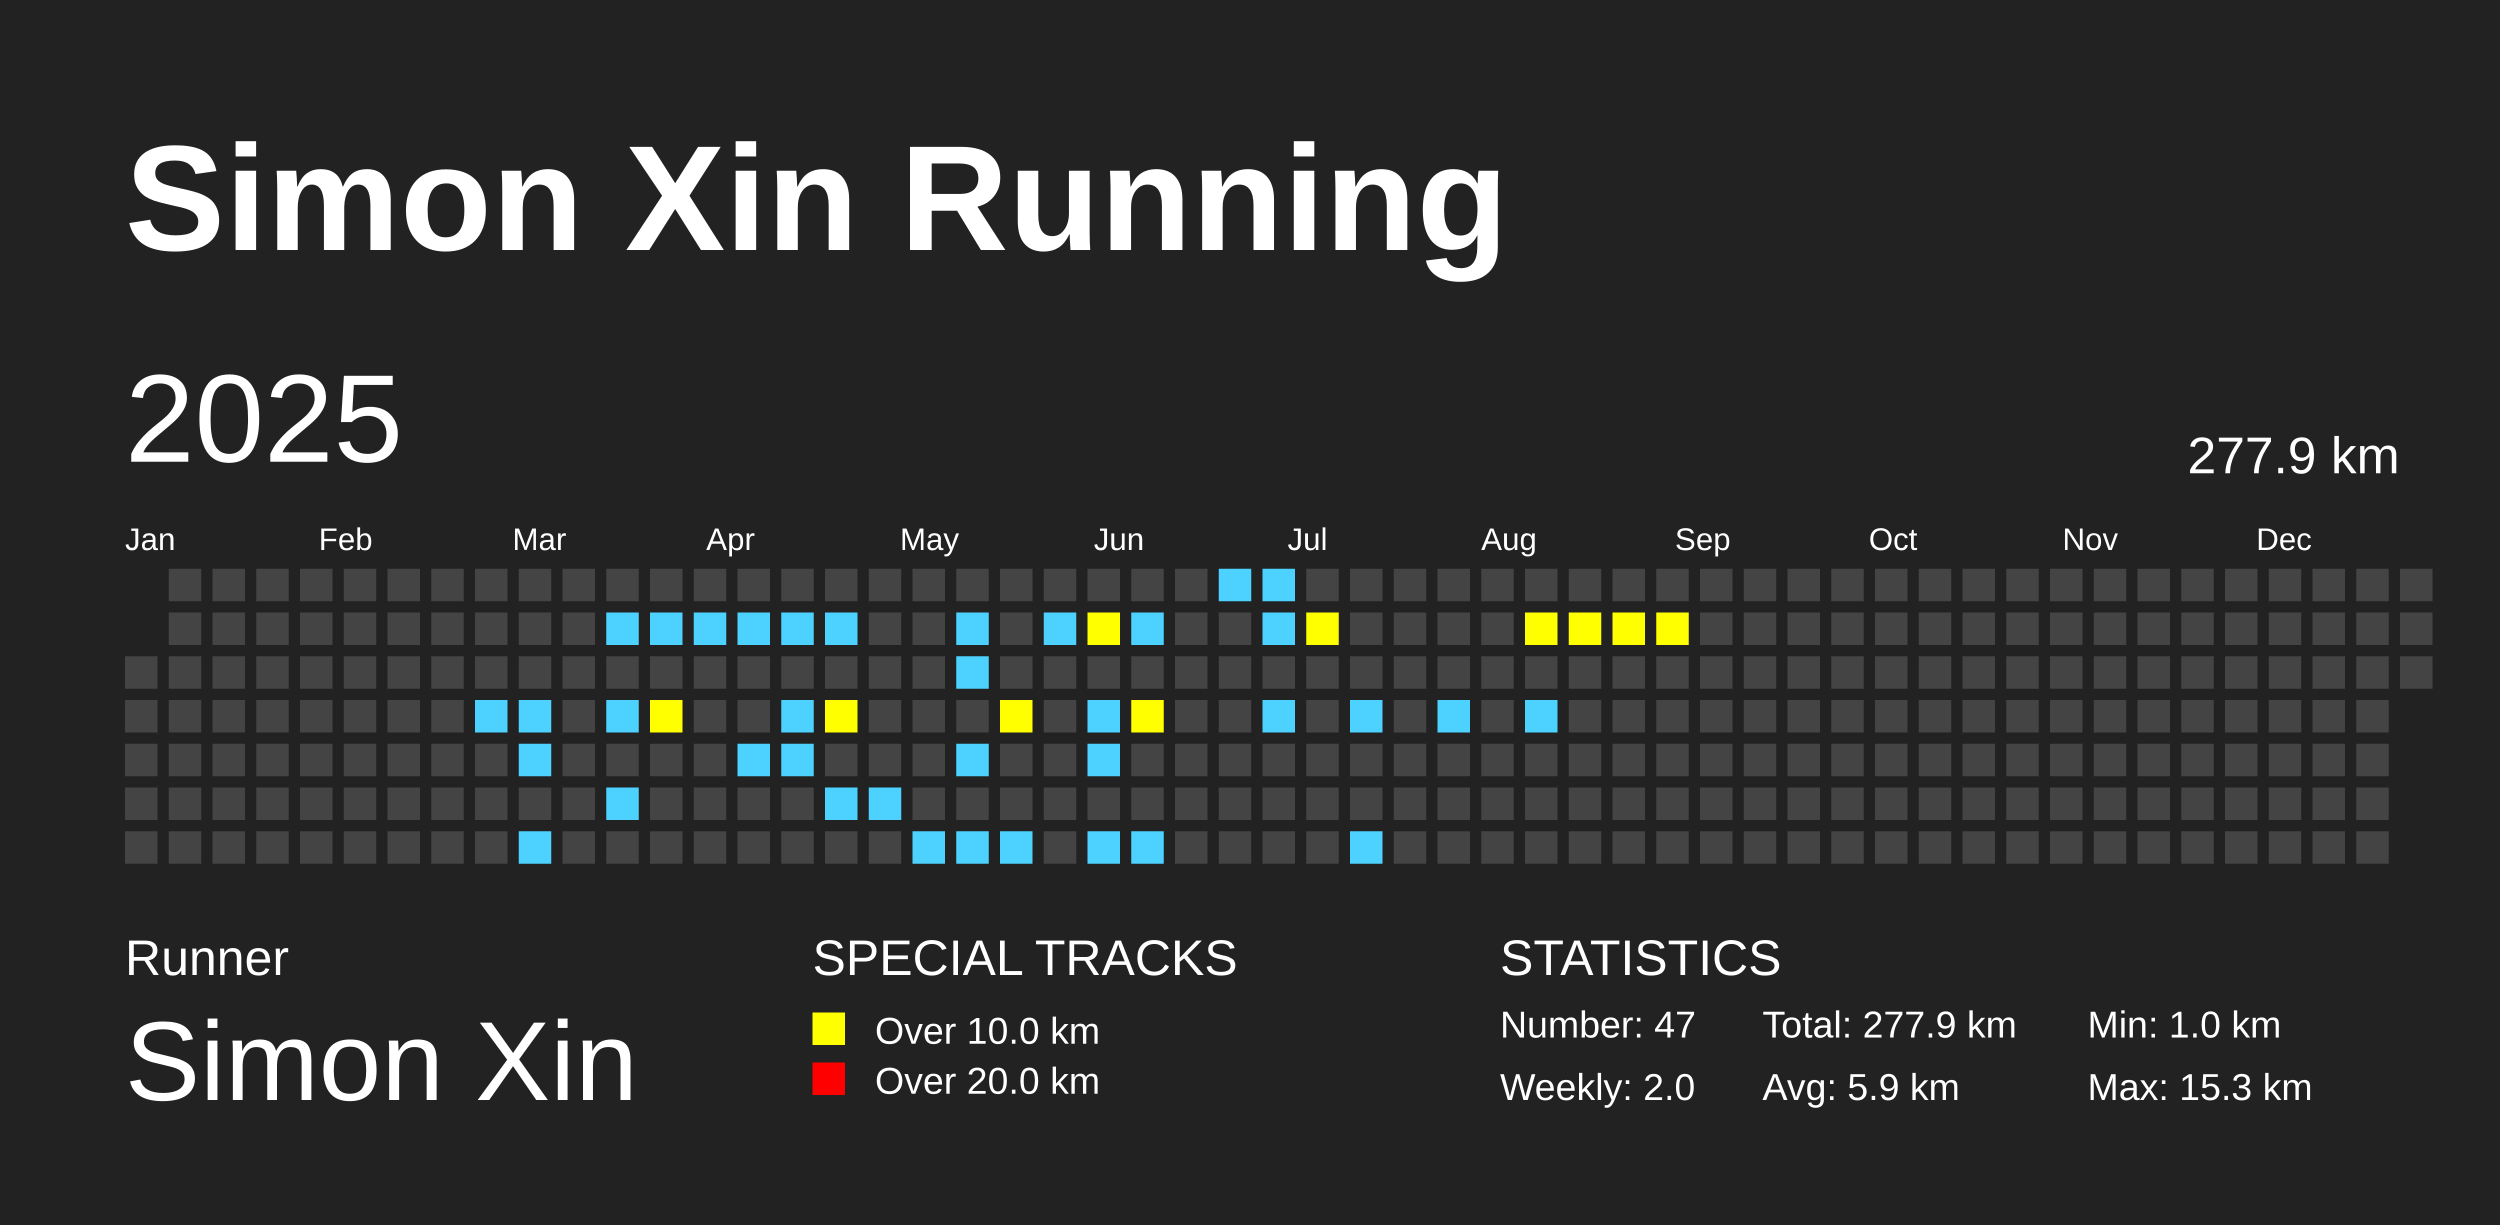
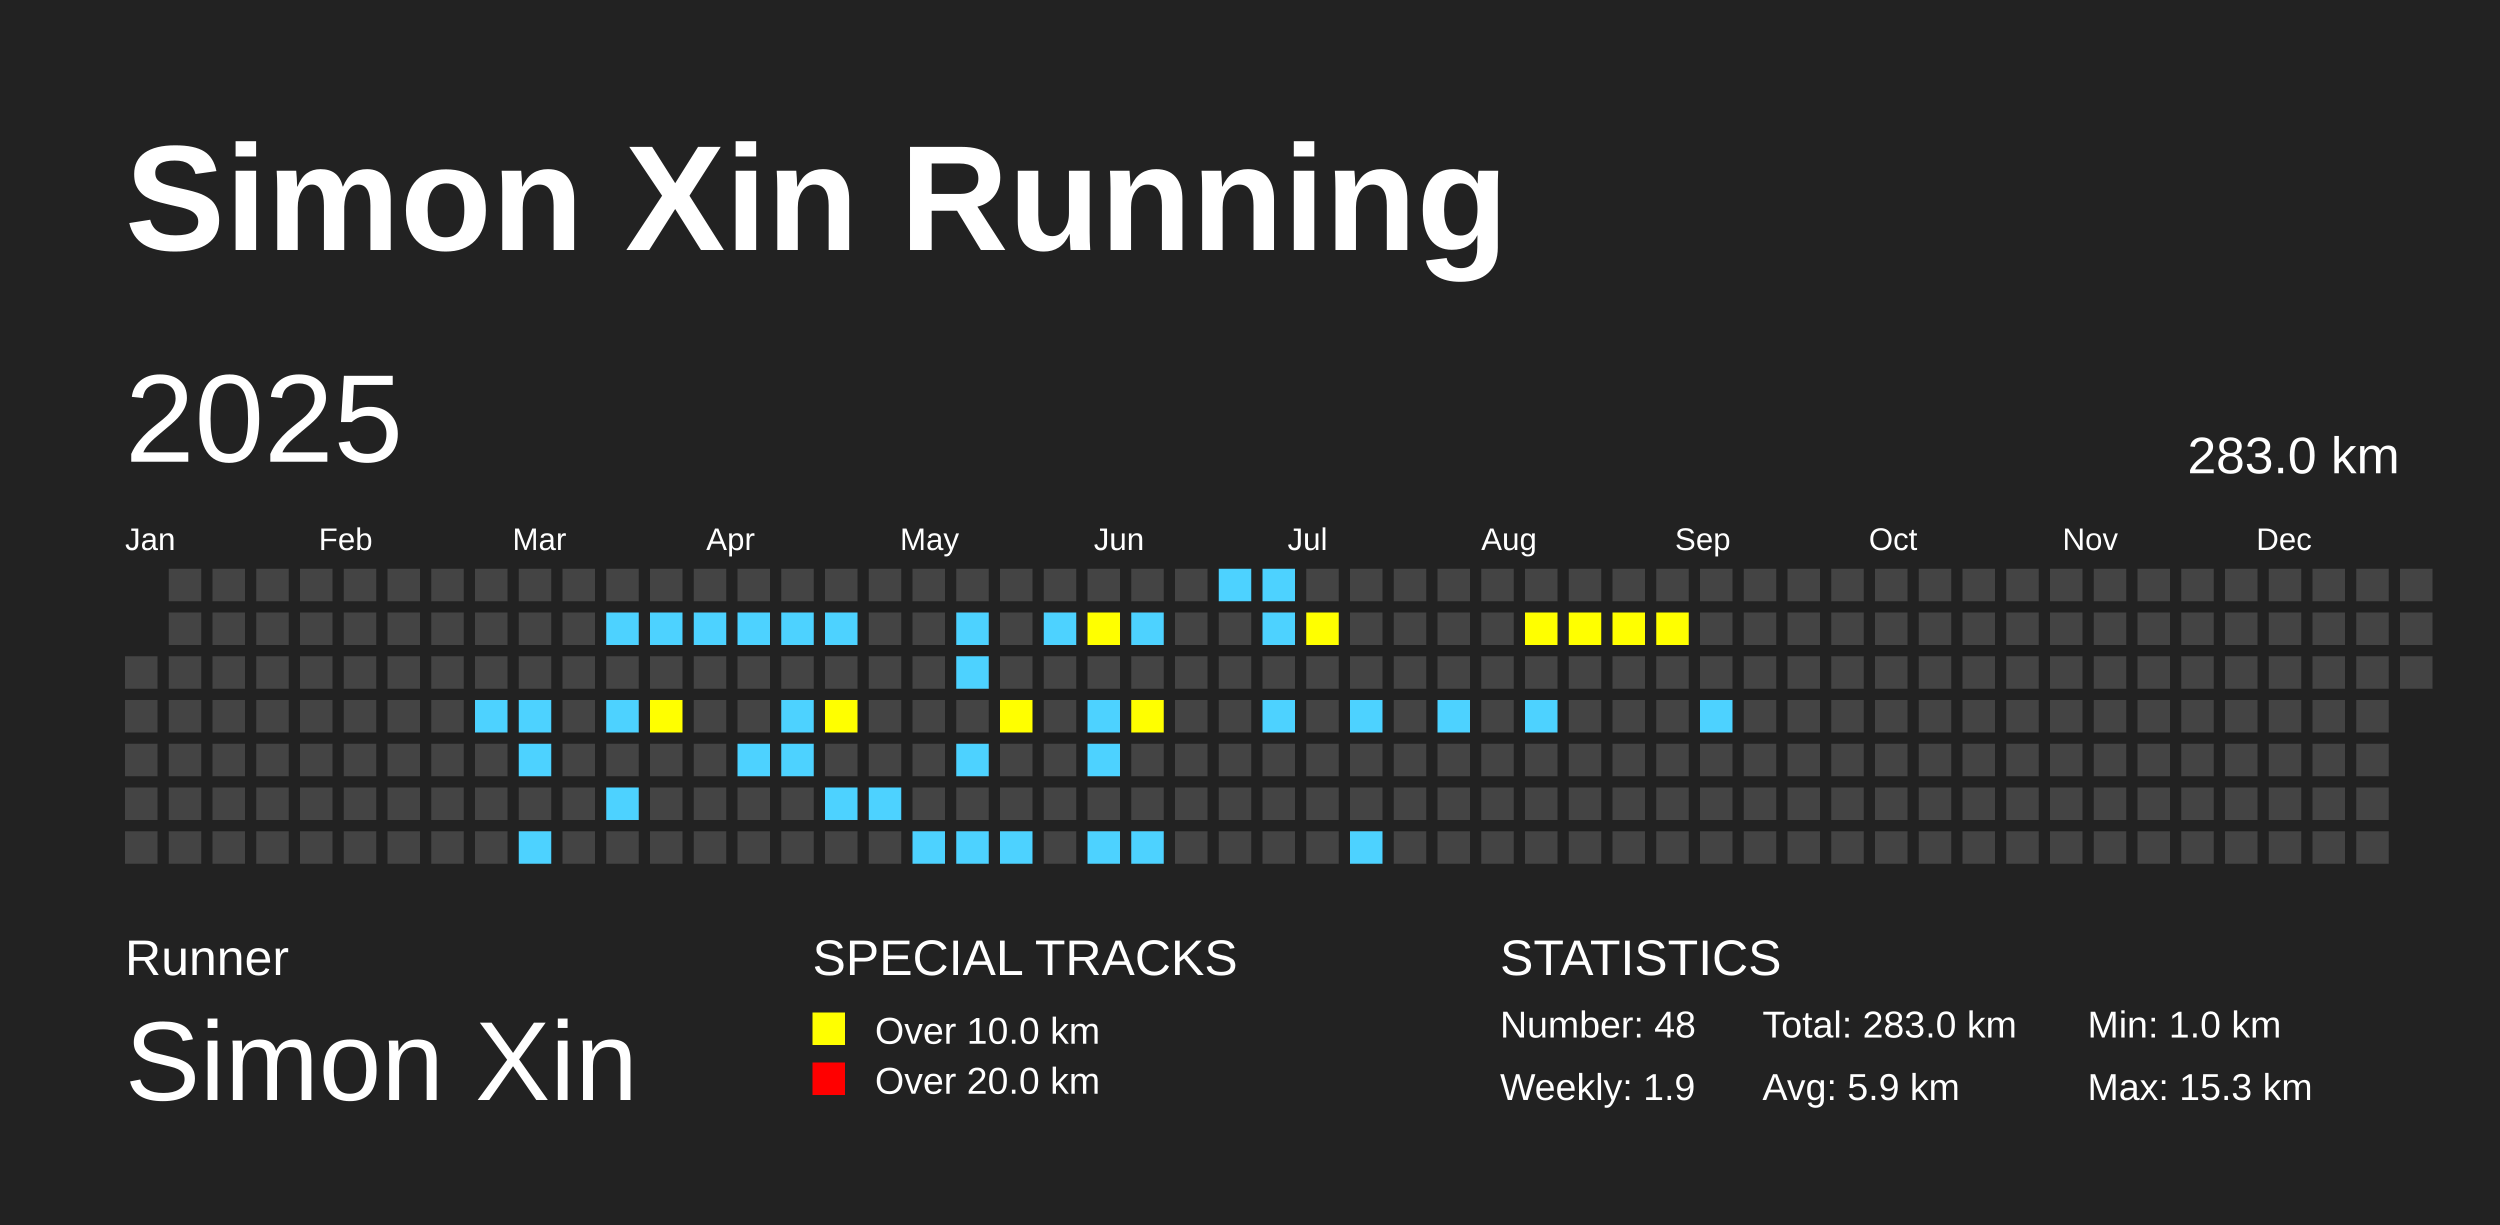
<svg xmlns="http://www.w3.org/2000/svg" baseProfile="full" height="98mm" version="1.1" viewBox="0,0,200,98" width="200mm">
  <defs />
  <rect fill="#222222" height="98" width="200" x="0" y="0" />
  <text fill="#FFFFFF" style="font-size:12px; font-family:Arial; font-weight:bold;" x="10" y="20">Simon Xin Running</text>
  <text fill="#FFFFFF" style="font-size:4px; font-family:Arial" x="10" y="78">Runner</text>
  <text fill="#FFFFFF" style="font-size:9px; font-family:Arial" x="10" y="88">Simon Xin</text>
  <text fill="#FFFFFF" style="font-size:4px; font-family:Arial" x="65" y="78">SPECIAL TRACKS</text>
  <rect fill="yellow" height="2.6" width="2.6" x="65" y="81" />
  <text fill="#FFFFFF" style="font-size:3px; font-family:Arial" x="70" y="83.5">Over 10.0 km</text>
  <rect fill="red" height="2.6" width="2.6" x="65" y="85" />
  <text fill="#FFFFFF" style="font-size:3px; font-family:Arial" x="70" y="87.5">Over 20.0 km</text>
  <text fill="#FFFFFF" style="font-size:4px; font-family:Arial" x="120" y="78">STATISTICS</text>
-   <text fill="#FFFFFF" style="font-size:3px; font-family:Arial" x="120" y="83">Number: 47</text>
-   <text fill="#FFFFFF" style="font-size:3px; font-family:Arial" x="120" y="88">Weekly: 2.0</text>
-   <text fill="#FFFFFF" style="font-size:3px; font-family:Arial" x="141" y="83">Total: 277.9 km</text>
+   <text fill="#FFFFFF" style="font-size:3px; font-family:Arial" x="120" y="83">Number: 48</text>
+   <text fill="#FFFFFF" style="font-size:3px; font-family:Arial" x="120" y="88">Weekly: 1.9</text>
+   <text fill="#FFFFFF" style="font-size:3px; font-family:Arial" x="141" y="83">Total: 283.0 km</text>
  <text fill="#FFFFFF" style="font-size:3px; font-family:Arial" x="141" y="88">Avg: 5.9 km</text>
  <text fill="#FFFFFF" style="font-size:3px; font-family:Arial" x="167" y="83">Min: 1.0 km</text>
  <text fill="#FFFFFF" style="font-size:3px; font-family:Arial" x="167" y="88">Max: 15.3 km</text>
  <text dominant-baseline="hanging" fill="#FFFFFF" style="font-size:10.0px; font-family:Arial;" x="10" y="30">2025</text>
-   <text dominant-baseline="hanging" fill="#FFFFFF" style="font-size:4.125px; font-family:Arial;" x="175" y="35">277.9 km</text>
+   <text dominant-baseline="hanging" fill="#FFFFFF" style="font-size:4.125px; font-family:Arial;" x="175" y="35">283.0 km</text>
  <text fill="#FFFFFF" style="font-size:2.5px; font-family:Arial" x="10.0" y="44">Jan</text>
  <text fill="#FFFFFF" style="font-size:2.5px; font-family:Arial" x="25.5" y="44">Feb</text>
  <text fill="#FFFFFF" style="font-size:2.5px; font-family:Arial" x="41.0" y="44">Mar</text>
  <text fill="#FFFFFF" style="font-size:2.5px; font-family:Arial" x="56.5" y="44">Apr</text>
  <text fill="#FFFFFF" style="font-size:2.5px; font-family:Arial" x="72.0" y="44">May</text>
  <text fill="#FFFFFF" style="font-size:2.5px; font-family:Arial" x="87.5" y="44">Jun</text>
  <text fill="#FFFFFF" style="font-size:2.5px; font-family:Arial" x="103.0" y="44">Jul</text>
  <text fill="#FFFFFF" style="font-size:2.5px; font-family:Arial" x="118.5" y="44">Aug</text>
  <text fill="#FFFFFF" style="font-size:2.5px; font-family:Arial" x="134.0" y="44">Sep</text>
  <text fill="#FFFFFF" style="font-size:2.5px; font-family:Arial" x="149.5" y="44">Oct</text>
  <text fill="#FFFFFF" style="font-size:2.5px; font-family:Arial" x="165.0" y="44">Nov</text>
  <text fill="#FFFFFF" style="font-size:2.5px; font-family:Arial" x="180.5" y="44">Dec</text>
  <rect fill="#444444" height="2.6" width="2.6" x="10.0" y="52.5" />
  <rect fill="#444444" height="2.6" width="2.6" x="10.0" y="56.0" />
  <rect fill="#444444" height="2.6" width="2.6" x="10.0" y="59.5" />
  <rect fill="#444444" height="2.6" width="2.6" x="10.0" y="63.0" />
  <rect fill="#444444" height="2.6" width="2.6" x="10.0" y="66.5" />
  <rect fill="#444444" height="2.6" width="2.6" x="13.5" y="45.5" />
  <rect fill="#444444" height="2.6" width="2.6" x="13.5" y="49.0" />
  <rect fill="#444444" height="2.6" width="2.6" x="13.5" y="52.5" />
  <rect fill="#444444" height="2.6" width="2.6" x="13.5" y="56.0" />
  <rect fill="#444444" height="2.6" width="2.6" x="13.5" y="59.5" />
  <rect fill="#444444" height="2.6" width="2.6" x="13.5" y="63.0" />
  <rect fill="#444444" height="2.6" width="2.6" x="13.5" y="66.5" />
  <rect fill="#444444" height="2.6" width="2.6" x="17.0" y="45.5" />
  <rect fill="#444444" height="2.6" width="2.6" x="17.0" y="49.0" />
  <rect fill="#444444" height="2.6" width="2.6" x="17.0" y="52.5" />
  <rect fill="#444444" height="2.6" width="2.6" x="17.0" y="56.0" />
  <rect fill="#444444" height="2.6" width="2.6" x="17.0" y="59.5" />
  <rect fill="#444444" height="2.6" width="2.6" x="17.0" y="63.0" />
  <rect fill="#444444" height="2.6" width="2.6" x="17.0" y="66.5" />
  <rect fill="#444444" height="2.6" width="2.6" x="20.5" y="45.5" />
  <rect fill="#444444" height="2.6" width="2.6" x="20.5" y="49.0" />
  <rect fill="#444444" height="2.6" width="2.6" x="20.5" y="52.5" />
  <rect fill="#444444" height="2.6" width="2.6" x="20.5" y="56.0" />
  <rect fill="#444444" height="2.6" width="2.6" x="20.5" y="59.5" />
  <rect fill="#444444" height="2.6" width="2.6" x="20.5" y="63.0" />
  <rect fill="#444444" height="2.6" width="2.6" x="20.5" y="66.5" />
  <rect fill="#444444" height="2.6" width="2.6" x="24.0" y="45.5" />
  <rect fill="#444444" height="2.6" width="2.6" x="24.0" y="49.0" />
  <rect fill="#444444" height="2.6" width="2.6" x="24.0" y="52.5" />
  <rect fill="#444444" height="2.6" width="2.6" x="24.0" y="56.0" />
  <rect fill="#444444" height="2.6" width="2.6" x="24.0" y="59.5" />
  <rect fill="#444444" height="2.6" width="2.6" x="24.0" y="63.0" />
  <rect fill="#444444" height="2.6" width="2.6" x="24.0" y="66.5" />
  <rect fill="#444444" height="2.6" width="2.6" x="27.5" y="45.5" />
  <rect fill="#444444" height="2.6" width="2.6" x="27.5" y="49.0" />
  <rect fill="#444444" height="2.6" width="2.6" x="27.5" y="52.5" />
  <rect fill="#444444" height="2.6" width="2.6" x="27.5" y="56.0" />
  <rect fill="#444444" height="2.6" width="2.6" x="27.5" y="59.5" />
  <rect fill="#444444" height="2.6" width="2.6" x="27.5" y="63.0" />
  <rect fill="#444444" height="2.6" width="2.6" x="27.5" y="66.5" />
  <rect fill="#444444" height="2.6" width="2.6" x="31.0" y="45.5" />
  <rect fill="#444444" height="2.6" width="2.6" x="31.0" y="49.0" />
  <rect fill="#444444" height="2.6" width="2.6" x="31.0" y="52.5" />
  <rect fill="#444444" height="2.6" width="2.6" x="31.0" y="56.0" />
  <rect fill="#444444" height="2.6" width="2.6" x="31.0" y="59.5" />
  <rect fill="#444444" height="2.6" width="2.6" x="31.0" y="63.0" />
  <rect fill="#444444" height="2.6" width="2.6" x="31.0" y="66.5" />
  <rect fill="#444444" height="2.6" width="2.6" x="34.5" y="45.5" />
  <rect fill="#444444" height="2.6" width="2.6" x="34.5" y="49.0" />
  <rect fill="#444444" height="2.6" width="2.6" x="34.5" y="52.5" />
  <rect fill="#444444" height="2.6" width="2.6" x="34.5" y="56.0" />
  <rect fill="#444444" height="2.6" width="2.6" x="34.5" y="59.5" />
  <rect fill="#444444" height="2.6" width="2.6" x="34.5" y="63.0" />
  <rect fill="#444444" height="2.6" width="2.6" x="34.5" y="66.5" />
  <rect fill="#444444" height="2.6" width="2.6" x="38.0" y="45.5" />
  <rect fill="#444444" height="2.6" width="2.6" x="38.0" y="49.0" />
  <rect fill="#444444" height="2.6" width="2.6" x="38.0" y="52.5" />
  <rect fill="#4DD2FF" height="2.6" width="2.6" x="38.0" y="56.0" />
  <rect fill="#444444" height="2.6" width="2.6" x="38.0" y="59.5" />
  <rect fill="#444444" height="2.6" width="2.6" x="38.0" y="63.0" />
  <rect fill="#444444" height="2.6" width="2.6" x="38.0" y="66.5" />
  <rect fill="#444444" height="2.6" width="2.6" x="41.5" y="45.5" />
  <rect fill="#444444" height="2.6" width="2.6" x="41.5" y="49.0" />
  <rect fill="#444444" height="2.6" width="2.6" x="41.5" y="52.5" />
  <rect fill="#4DD2FF" height="2.6" width="2.6" x="41.5" y="56.0" />
  <rect fill="#4DD2FF" height="2.6" width="2.6" x="41.5" y="59.5" />
  <rect fill="#444444" height="2.6" width="2.6" x="41.5" y="63.0" />
  <rect fill="#4DD2FF" height="2.6" width="2.6" x="41.5" y="66.5" />
  <rect fill="#444444" height="2.6" width="2.6" x="45.0" y="45.5" />
  <rect fill="#444444" height="2.6" width="2.6" x="45.0" y="49.0" />
  <rect fill="#444444" height="2.6" width="2.6" x="45.0" y="52.5" />
  <rect fill="#444444" height="2.6" width="2.6" x="45.0" y="56.0" />
  <rect fill="#444444" height="2.6" width="2.6" x="45.0" y="59.5" />
  <rect fill="#444444" height="2.6" width="2.6" x="45.0" y="63.0" />
  <rect fill="#444444" height="2.6" width="2.6" x="45.0" y="66.5" />
  <rect fill="#444444" height="2.6" width="2.6" x="48.5" y="45.5" />
  <rect fill="#4DD2FF" height="2.6" width="2.6" x="48.5" y="49.0" />
  <rect fill="#444444" height="2.6" width="2.6" x="48.5" y="52.5" />
  <rect fill="#4DD2FF" height="2.6" width="2.6" x="48.5" y="56.0" />
  <rect fill="#444444" height="2.6" width="2.6" x="48.5" y="59.5" />
  <rect fill="#4DD2FF" height="2.6" width="2.6" x="48.5" y="63.0" />
  <rect fill="#444444" height="2.6" width="2.6" x="48.5" y="66.5" />
  <rect fill="#444444" height="2.6" width="2.6" x="52.0" y="45.5" />
  <rect fill="#4DD2FF" height="2.6" width="2.6" x="52.0" y="49.0" />
  <rect fill="#444444" height="2.6" width="2.6" x="52.0" y="52.5" />
  <rect fill="yellow" height="2.6" width="2.6" x="52.0" y="56.0" />
  <rect fill="#444444" height="2.6" width="2.6" x="52.0" y="59.5" />
  <rect fill="#444444" height="2.6" width="2.6" x="52.0" y="63.0" />
  <rect fill="#444444" height="2.6" width="2.6" x="52.0" y="66.5" />
  <rect fill="#444444" height="2.6" width="2.6" x="55.5" y="45.5" />
  <rect fill="#4DD2FF" height="2.6" width="2.6" x="55.5" y="49.0" />
  <rect fill="#444444" height="2.6" width="2.6" x="55.5" y="52.5" />
  <rect fill="#444444" height="2.6" width="2.6" x="55.5" y="56.0" />
  <rect fill="#444444" height="2.6" width="2.6" x="55.5" y="59.5" />
  <rect fill="#444444" height="2.6" width="2.6" x="55.5" y="63.0" />
  <rect fill="#444444" height="2.6" width="2.6" x="55.5" y="66.5" />
  <rect fill="#444444" height="2.6" width="2.6" x="59.0" y="45.5" />
  <rect fill="#4DD2FF" height="2.6" width="2.6" x="59.0" y="49.0" />
  <rect fill="#444444" height="2.6" width="2.6" x="59.0" y="52.5" />
  <rect fill="#444444" height="2.6" width="2.6" x="59.0" y="56.0" />
  <rect fill="#4DD2FF" height="2.6" width="2.6" x="59.0" y="59.5" />
  <rect fill="#444444" height="2.6" width="2.6" x="59.0" y="63.0" />
  <rect fill="#444444" height="2.6" width="2.6" x="59.0" y="66.5" />
  <rect fill="#444444" height="2.6" width="2.6" x="62.5" y="45.5" />
  <rect fill="#4DD2FF" height="2.6" width="2.6" x="62.5" y="49.0" />
  <rect fill="#444444" height="2.6" width="2.6" x="62.5" y="52.5" />
  <rect fill="#4DD2FF" height="2.6" width="2.6" x="62.5" y="56.0" />
  <rect fill="#4DD2FF" height="2.6" width="2.6" x="62.5" y="59.5" />
  <rect fill="#444444" height="2.6" width="2.6" x="62.5" y="63.0" />
  <rect fill="#444444" height="2.6" width="2.6" x="62.5" y="66.5" />
  <rect fill="#444444" height="2.6" width="2.6" x="66.0" y="45.5" />
  <rect fill="#4DD2FF" height="2.6" width="2.6" x="66.0" y="49.0" />
  <rect fill="#444444" height="2.6" width="2.6" x="66.0" y="52.5" />
  <rect fill="yellow" height="2.6" width="2.6" x="66.0" y="56.0" />
  <rect fill="#444444" height="2.6" width="2.6" x="66.0" y="59.5" />
  <rect fill="#4DD2FF" height="2.6" width="2.6" x="66.0" y="63.0" />
  <rect fill="#444444" height="2.6" width="2.6" x="66.0" y="66.5" />
  <rect fill="#444444" height="2.6" width="2.6" x="69.5" y="45.5" />
  <rect fill="#444444" height="2.6" width="2.6" x="69.5" y="49.0" />
  <rect fill="#444444" height="2.6" width="2.6" x="69.5" y="52.5" />
  <rect fill="#444444" height="2.6" width="2.6" x="69.5" y="56.0" />
  <rect fill="#444444" height="2.6" width="2.6" x="69.5" y="59.5" />
  <rect fill="#4DD2FF" height="2.6" width="2.6" x="69.5" y="63.0" />
  <rect fill="#444444" height="2.6" width="2.6" x="69.5" y="66.5" />
  <rect fill="#444444" height="2.6" width="2.6" x="73.0" y="45.5" />
  <rect fill="#444444" height="2.6" width="2.6" x="73.0" y="49.0" />
  <rect fill="#444444" height="2.6" width="2.6" x="73.0" y="52.5" />
  <rect fill="#444444" height="2.6" width="2.6" x="73.0" y="56.0" />
  <rect fill="#444444" height="2.6" width="2.6" x="73.0" y="59.5" />
  <rect fill="#444444" height="2.6" width="2.6" x="73.0" y="63.0" />
  <rect fill="#4DD2FF" height="2.6" width="2.6" x="73.0" y="66.5" />
  <rect fill="#444444" height="2.6" width="2.6" x="76.5" y="45.5" />
  <rect fill="#4DD2FF" height="2.6" width="2.6" x="76.5" y="49.0" />
  <rect fill="#4DD2FF" height="2.6" width="2.6" x="76.5" y="52.5" />
  <rect fill="#444444" height="2.6" width="2.6" x="76.5" y="56.0" />
  <rect fill="#4DD2FF" height="2.6" width="2.6" x="76.5" y="59.5" />
  <rect fill="#444444" height="2.6" width="2.6" x="76.5" y="63.0" />
  <rect fill="#4DD2FF" height="2.6" width="2.6" x="76.5" y="66.5" />
  <rect fill="#444444" height="2.6" width="2.6" x="80.0" y="45.5" />
  <rect fill="#444444" height="2.6" width="2.6" x="80.0" y="49.0" />
  <rect fill="#444444" height="2.6" width="2.6" x="80.0" y="52.5" />
  <rect fill="yellow" height="2.6" width="2.6" x="80.0" y="56.0" />
  <rect fill="#444444" height="2.6" width="2.6" x="80.0" y="59.5" />
  <rect fill="#444444" height="2.6" width="2.6" x="80.0" y="63.0" />
  <rect fill="#4DD2FF" height="2.6" width="2.6" x="80.0" y="66.5" />
  <rect fill="#444444" height="2.6" width="2.6" x="83.5" y="45.5" />
  <rect fill="#4DD2FF" height="2.6" width="2.6" x="83.5" y="49.0" />
  <rect fill="#444444" height="2.6" width="2.6" x="83.5" y="52.5" />
  <rect fill="#444444" height="2.6" width="2.6" x="83.5" y="56.0" />
  <rect fill="#444444" height="2.6" width="2.6" x="83.5" y="59.5" />
  <rect fill="#444444" height="2.6" width="2.6" x="83.5" y="63.0" />
  <rect fill="#444444" height="2.6" width="2.6" x="83.5" y="66.5" />
  <rect fill="#444444" height="2.6" width="2.6" x="87.0" y="45.5" />
  <rect fill="yellow" height="2.6" width="2.6" x="87.0" y="49.0" />
  <rect fill="#444444" height="2.6" width="2.6" x="87.0" y="52.5" />
  <rect fill="#4DD2FF" height="2.6" width="2.6" x="87.0" y="56.0" />
  <rect fill="#4DD2FF" height="2.6" width="2.6" x="87.0" y="59.5" />
  <rect fill="#444444" height="2.6" width="2.6" x="87.0" y="63.0" />
  <rect fill="#4DD2FF" height="2.6" width="2.6" x="87.0" y="66.5" />
  <rect fill="#444444" height="2.6" width="2.6" x="90.5" y="45.5" />
  <rect fill="#4DD2FF" height="2.6" width="2.6" x="90.5" y="49.0" />
  <rect fill="#444444" height="2.6" width="2.6" x="90.5" y="52.5" />
  <rect fill="yellow" height="2.6" width="2.6" x="90.5" y="56.0" />
  <rect fill="#444444" height="2.6" width="2.6" x="90.5" y="59.5" />
  <rect fill="#444444" height="2.6" width="2.6" x="90.5" y="63.0" />
  <rect fill="#4DD2FF" height="2.6" width="2.6" x="90.5" y="66.5" />
  <rect fill="#444444" height="2.6" width="2.6" x="94.0" y="45.5" />
  <rect fill="#444444" height="2.6" width="2.6" x="94.0" y="49.0" />
  <rect fill="#444444" height="2.6" width="2.6" x="94.0" y="52.5" />
  <rect fill="#444444" height="2.6" width="2.6" x="94.0" y="56.0" />
  <rect fill="#444444" height="2.6" width="2.6" x="94.0" y="59.5" />
  <rect fill="#444444" height="2.6" width="2.6" x="94.0" y="63.0" />
  <rect fill="#444444" height="2.6" width="2.6" x="94.0" y="66.5" />
  <rect fill="#4DD2FF" height="2.6" width="2.6" x="97.5" y="45.5" />
  <rect fill="#444444" height="2.6" width="2.6" x="97.5" y="49.0" />
  <rect fill="#444444" height="2.6" width="2.6" x="97.5" y="52.5" />
  <rect fill="#444444" height="2.6" width="2.6" x="97.5" y="56.0" />
  <rect fill="#444444" height="2.6" width="2.6" x="97.5" y="59.5" />
  <rect fill="#444444" height="2.6" width="2.6" x="97.5" y="63.0" />
  <rect fill="#444444" height="2.6" width="2.6" x="97.5" y="66.5" />
  <rect fill="#4DD2FF" height="2.6" width="2.6" x="101.0" y="45.5" />
  <rect fill="#4DD2FF" height="2.6" width="2.6" x="101.0" y="49.0" />
  <rect fill="#444444" height="2.6" width="2.6" x="101.0" y="52.5" />
  <rect fill="#4DD2FF" height="2.6" width="2.6" x="101.0" y="56.0" />
  <rect fill="#444444" height="2.6" width="2.6" x="101.0" y="59.5" />
  <rect fill="#444444" height="2.6" width="2.6" x="101.0" y="63.0" />
  <rect fill="#444444" height="2.6" width="2.6" x="101.0" y="66.5" />
  <rect fill="#444444" height="2.6" width="2.6" x="104.5" y="45.5" />
  <rect fill="yellow" height="2.6" width="2.6" x="104.5" y="49.0" />
  <rect fill="#444444" height="2.6" width="2.6" x="104.5" y="52.5" />
  <rect fill="#444444" height="2.6" width="2.6" x="104.5" y="56.0" />
  <rect fill="#444444" height="2.6" width="2.6" x="104.5" y="59.5" />
  <rect fill="#444444" height="2.6" width="2.6" x="104.5" y="63.0" />
  <rect fill="#444444" height="2.6" width="2.6" x="104.5" y="66.5" />
  <rect fill="#444444" height="2.6" width="2.6" x="108.0" y="45.5" />
  <rect fill="#444444" height="2.6" width="2.6" x="108.0" y="49.0" />
  <rect fill="#444444" height="2.6" width="2.6" x="108.0" y="52.5" />
  <rect fill="#4DD2FF" height="2.6" width="2.6" x="108.0" y="56.0" />
  <rect fill="#444444" height="2.6" width="2.6" x="108.0" y="59.5" />
  <rect fill="#444444" height="2.6" width="2.6" x="108.0" y="63.0" />
  <rect fill="#4DD2FF" height="2.6" width="2.6" x="108.0" y="66.5" />
  <rect fill="#444444" height="2.6" width="2.6" x="111.5" y="45.5" />
  <rect fill="#444444" height="2.6" width="2.6" x="111.5" y="49.0" />
  <rect fill="#444444" height="2.6" width="2.6" x="111.5" y="52.5" />
  <rect fill="#444444" height="2.6" width="2.6" x="111.5" y="56.0" />
  <rect fill="#444444" height="2.6" width="2.6" x="111.5" y="59.5" />
  <rect fill="#444444" height="2.6" width="2.6" x="111.5" y="63.0" />
  <rect fill="#444444" height="2.6" width="2.6" x="111.5" y="66.5" />
  <rect fill="#444444" height="2.6" width="2.6" x="115.0" y="45.5" />
  <rect fill="#444444" height="2.6" width="2.6" x="115.0" y="49.0" />
  <rect fill="#444444" height="2.6" width="2.6" x="115.0" y="52.5" />
  <rect fill="#4DD2FF" height="2.6" width="2.6" x="115.0" y="56.0" />
  <rect fill="#444444" height="2.6" width="2.6" x="115.0" y="59.5" />
  <rect fill="#444444" height="2.6" width="2.6" x="115.0" y="63.0" />
  <rect fill="#444444" height="2.6" width="2.6" x="115.0" y="66.5" />
  <rect fill="#444444" height="2.6" width="2.6" x="118.5" y="45.5" />
  <rect fill="#444444" height="2.6" width="2.6" x="118.5" y="49.0" />
  <rect fill="#444444" height="2.6" width="2.6" x="118.5" y="52.5" />
  <rect fill="#444444" height="2.6" width="2.6" x="118.5" y="56.0" />
  <rect fill="#444444" height="2.6" width="2.6" x="118.5" y="59.5" />
  <rect fill="#444444" height="2.6" width="2.6" x="118.5" y="63.0" />
  <rect fill="#444444" height="2.6" width="2.6" x="118.5" y="66.5" />
  <rect fill="#444444" height="2.6" width="2.6" x="122.0" y="45.5" />
  <rect fill="yellow" height="2.6" width="2.6" x="122.0" y="49.0" />
  <rect fill="#444444" height="2.6" width="2.6" x="122.0" y="52.5" />
  <rect fill="#4DD2FF" height="2.6" width="2.6" x="122.0" y="56.0" />
  <rect fill="#444444" height="2.6" width="2.6" x="122.0" y="59.5" />
  <rect fill="#444444" height="2.6" width="2.6" x="122.0" y="63.0" />
  <rect fill="#444444" height="2.6" width="2.6" x="122.0" y="66.5" />
  <rect fill="#444444" height="2.6" width="2.6" x="125.5" y="45.5" />
  <rect fill="yellow" height="2.6" width="2.6" x="125.5" y="49.0" />
  <rect fill="#444444" height="2.6" width="2.6" x="125.5" y="52.5" />
  <rect fill="#444444" height="2.6" width="2.6" x="125.5" y="56.0" />
  <rect fill="#444444" height="2.6" width="2.6" x="125.5" y="59.5" />
  <rect fill="#444444" height="2.6" width="2.6" x="125.5" y="63.0" />
  <rect fill="#444444" height="2.6" width="2.6" x="125.5" y="66.5" />
  <rect fill="#444444" height="2.6" width="2.6" x="129.0" y="45.5" />
  <rect fill="yellow" height="2.6" width="2.6" x="129.0" y="49.0" />
  <rect fill="#444444" height="2.6" width="2.6" x="129.0" y="52.5" />
  <rect fill="#444444" height="2.6" width="2.6" x="129.0" y="56.0" />
  <rect fill="#444444" height="2.6" width="2.6" x="129.0" y="59.5" />
  <rect fill="#444444" height="2.6" width="2.6" x="129.0" y="63.0" />
  <rect fill="#444444" height="2.6" width="2.6" x="129.0" y="66.5" />
  <rect fill="#444444" height="2.6" width="2.6" x="132.5" y="45.5" />
  <rect fill="yellow" height="2.6" width="2.6" x="132.5" y="49.0" />
  <rect fill="#444444" height="2.6" width="2.6" x="132.5" y="52.5" />
  <rect fill="#444444" height="2.6" width="2.6" x="132.5" y="56.0" />
  <rect fill="#444444" height="2.6" width="2.6" x="132.5" y="59.5" />
  <rect fill="#444444" height="2.6" width="2.6" x="132.5" y="63.0" />
  <rect fill="#444444" height="2.6" width="2.6" x="132.5" y="66.5" />
  <rect fill="#444444" height="2.6" width="2.6" x="136.0" y="45.5" />
  <rect fill="#444444" height="2.6" width="2.6" x="136.0" y="49.0" />
  <rect fill="#444444" height="2.6" width="2.6" x="136.0" y="52.5" />
-   <rect fill="#444444" height="2.6" width="2.6" x="136.0" y="56.0" />
+   <rect fill="#4DD2FF" height="2.6" width="2.6" x="136.0" y="56.0" />
  <rect fill="#444444" height="2.6" width="2.6" x="136.0" y="59.5" />
  <rect fill="#444444" height="2.6" width="2.6" x="136.0" y="63.0" />
  <rect fill="#444444" height="2.6" width="2.6" x="136.0" y="66.5" />
  <rect fill="#444444" height="2.6" width="2.6" x="139.5" y="45.5" />
  <rect fill="#444444" height="2.6" width="2.6" x="139.5" y="49.0" />
  <rect fill="#444444" height="2.6" width="2.6" x="139.5" y="52.5" />
  <rect fill="#444444" height="2.6" width="2.6" x="139.5" y="56.0" />
  <rect fill="#444444" height="2.6" width="2.6" x="139.5" y="59.5" />
  <rect fill="#444444" height="2.6" width="2.6" x="139.5" y="63.0" />
  <rect fill="#444444" height="2.6" width="2.6" x="139.5" y="66.5" />
  <rect fill="#444444" height="2.6" width="2.6" x="143.0" y="45.5" />
  <rect fill="#444444" height="2.6" width="2.6" x="143.0" y="49.0" />
  <rect fill="#444444" height="2.6" width="2.6" x="143.0" y="52.5" />
  <rect fill="#444444" height="2.6" width="2.6" x="143.0" y="56.0" />
  <rect fill="#444444" height="2.6" width="2.6" x="143.0" y="59.5" />
  <rect fill="#444444" height="2.6" width="2.6" x="143.0" y="63.0" />
  <rect fill="#444444" height="2.6" width="2.6" x="143.0" y="66.5" />
  <rect fill="#444444" height="2.6" width="2.6" x="146.5" y="45.5" />
  <rect fill="#444444" height="2.6" width="2.6" x="146.5" y="49.0" />
  <rect fill="#444444" height="2.6" width="2.6" x="146.5" y="52.5" />
  <rect fill="#444444" height="2.6" width="2.6" x="146.5" y="56.0" />
  <rect fill="#444444" height="2.6" width="2.6" x="146.5" y="59.5" />
  <rect fill="#444444" height="2.6" width="2.6" x="146.5" y="63.0" />
  <rect fill="#444444" height="2.6" width="2.6" x="146.5" y="66.5" />
  <rect fill="#444444" height="2.6" width="2.6" x="150.0" y="45.5" />
  <rect fill="#444444" height="2.6" width="2.6" x="150.0" y="49.0" />
  <rect fill="#444444" height="2.6" width="2.6" x="150.0" y="52.5" />
  <rect fill="#444444" height="2.6" width="2.6" x="150.0" y="56.0" />
  <rect fill="#444444" height="2.6" width="2.6" x="150.0" y="59.5" />
  <rect fill="#444444" height="2.6" width="2.6" x="150.0" y="63.0" />
  <rect fill="#444444" height="2.6" width="2.6" x="150.0" y="66.5" />
  <rect fill="#444444" height="2.6" width="2.6" x="153.5" y="45.5" />
  <rect fill="#444444" height="2.6" width="2.6" x="153.5" y="49.0" />
  <rect fill="#444444" height="2.6" width="2.6" x="153.5" y="52.5" />
  <rect fill="#444444" height="2.6" width="2.6" x="153.5" y="56.0" />
  <rect fill="#444444" height="2.6" width="2.6" x="153.5" y="59.5" />
  <rect fill="#444444" height="2.6" width="2.6" x="153.5" y="63.0" />
  <rect fill="#444444" height="2.6" width="2.6" x="153.5" y="66.5" />
  <rect fill="#444444" height="2.6" width="2.6" x="157.0" y="45.5" />
  <rect fill="#444444" height="2.6" width="2.6" x="157.0" y="49.0" />
  <rect fill="#444444" height="2.6" width="2.6" x="157.0" y="52.5" />
  <rect fill="#444444" height="2.6" width="2.6" x="157.0" y="56.0" />
  <rect fill="#444444" height="2.6" width="2.6" x="157.0" y="59.5" />
  <rect fill="#444444" height="2.6" width="2.6" x="157.0" y="63.0" />
  <rect fill="#444444" height="2.6" width="2.6" x="157.0" y="66.5" />
  <rect fill="#444444" height="2.6" width="2.6" x="160.5" y="45.5" />
  <rect fill="#444444" height="2.6" width="2.6" x="160.5" y="49.0" />
  <rect fill="#444444" height="2.6" width="2.6" x="160.5" y="52.5" />
  <rect fill="#444444" height="2.6" width="2.6" x="160.5" y="56.0" />
  <rect fill="#444444" height="2.6" width="2.6" x="160.5" y="59.5" />
  <rect fill="#444444" height="2.6" width="2.6" x="160.5" y="63.0" />
  <rect fill="#444444" height="2.6" width="2.6" x="160.5" y="66.5" />
  <rect fill="#444444" height="2.6" width="2.6" x="164.0" y="45.5" />
  <rect fill="#444444" height="2.6" width="2.6" x="164.0" y="49.0" />
  <rect fill="#444444" height="2.6" width="2.6" x="164.0" y="52.5" />
  <rect fill="#444444" height="2.6" width="2.6" x="164.0" y="56.0" />
  <rect fill="#444444" height="2.6" width="2.6" x="164.0" y="59.5" />
  <rect fill="#444444" height="2.6" width="2.6" x="164.0" y="63.0" />
  <rect fill="#444444" height="2.6" width="2.6" x="164.0" y="66.5" />
  <rect fill="#444444" height="2.6" width="2.6" x="167.5" y="45.5" />
  <rect fill="#444444" height="2.6" width="2.6" x="167.5" y="49.0" />
  <rect fill="#444444" height="2.6" width="2.6" x="167.5" y="52.5" />
  <rect fill="#444444" height="2.6" width="2.6" x="167.5" y="56.0" />
  <rect fill="#444444" height="2.6" width="2.6" x="167.5" y="59.5" />
  <rect fill="#444444" height="2.6" width="2.6" x="167.5" y="63.0" />
  <rect fill="#444444" height="2.6" width="2.6" x="167.5" y="66.5" />
  <rect fill="#444444" height="2.6" width="2.6" x="171.0" y="45.5" />
  <rect fill="#444444" height="2.6" width="2.6" x="171.0" y="49.0" />
  <rect fill="#444444" height="2.6" width="2.6" x="171.0" y="52.5" />
  <rect fill="#444444" height="2.6" width="2.6" x="171.0" y="56.0" />
  <rect fill="#444444" height="2.6" width="2.6" x="171.0" y="59.5" />
  <rect fill="#444444" height="2.6" width="2.6" x="171.0" y="63.0" />
  <rect fill="#444444" height="2.6" width="2.6" x="171.0" y="66.5" />
  <rect fill="#444444" height="2.6" width="2.6" x="174.5" y="45.5" />
  <rect fill="#444444" height="2.6" width="2.6" x="174.5" y="49.0" />
  <rect fill="#444444" height="2.6" width="2.6" x="174.5" y="52.5" />
  <rect fill="#444444" height="2.6" width="2.6" x="174.5" y="56.0" />
  <rect fill="#444444" height="2.6" width="2.6" x="174.5" y="59.5" />
  <rect fill="#444444" height="2.6" width="2.6" x="174.5" y="63.0" />
  <rect fill="#444444" height="2.6" width="2.6" x="174.5" y="66.5" />
  <rect fill="#444444" height="2.6" width="2.6" x="178.0" y="45.5" />
  <rect fill="#444444" height="2.6" width="2.6" x="178.0" y="49.0" />
  <rect fill="#444444" height="2.6" width="2.6" x="178.0" y="52.5" />
  <rect fill="#444444" height="2.6" width="2.6" x="178.0" y="56.0" />
  <rect fill="#444444" height="2.6" width="2.6" x="178.0" y="59.5" />
  <rect fill="#444444" height="2.6" width="2.6" x="178.0" y="63.0" />
  <rect fill="#444444" height="2.6" width="2.6" x="178.0" y="66.5" />
  <rect fill="#444444" height="2.6" width="2.6" x="181.5" y="45.5" />
  <rect fill="#444444" height="2.6" width="2.6" x="181.5" y="49.0" />
  <rect fill="#444444" height="2.6" width="2.6" x="181.5" y="52.5" />
  <rect fill="#444444" height="2.6" width="2.6" x="181.5" y="56.0" />
  <rect fill="#444444" height="2.6" width="2.6" x="181.5" y="59.5" />
  <rect fill="#444444" height="2.6" width="2.6" x="181.5" y="63.0" />
  <rect fill="#444444" height="2.6" width="2.6" x="181.5" y="66.5" />
  <rect fill="#444444" height="2.6" width="2.6" x="185.0" y="45.5" />
  <rect fill="#444444" height="2.6" width="2.6" x="185.0" y="49.0" />
  <rect fill="#444444" height="2.6" width="2.6" x="185.0" y="52.5" />
  <rect fill="#444444" height="2.6" width="2.6" x="185.0" y="56.0" />
  <rect fill="#444444" height="2.6" width="2.6" x="185.0" y="59.5" />
  <rect fill="#444444" height="2.6" width="2.6" x="185.0" y="63.0" />
  <rect fill="#444444" height="2.6" width="2.6" x="185.0" y="66.5" />
  <rect fill="#444444" height="2.6" width="2.6" x="188.5" y="45.5" />
  <rect fill="#444444" height="2.6" width="2.6" x="188.5" y="49.0" />
  <rect fill="#444444" height="2.6" width="2.6" x="188.5" y="52.5" />
  <rect fill="#444444" height="2.6" width="2.6" x="188.5" y="56.0" />
  <rect fill="#444444" height="2.6" width="2.6" x="188.5" y="59.5" />
  <rect fill="#444444" height="2.6" width="2.6" x="188.5" y="63.0" />
  <rect fill="#444444" height="2.6" width="2.6" x="188.5" y="66.5" />
  <rect fill="#444444" height="2.6" width="2.6" x="192.0" y="45.5" />
  <rect fill="#444444" height="2.6" width="2.6" x="192.0" y="49.0" />
  <rect fill="#444444" height="2.6" width="2.6" x="192.0" y="52.5" />
</svg>
